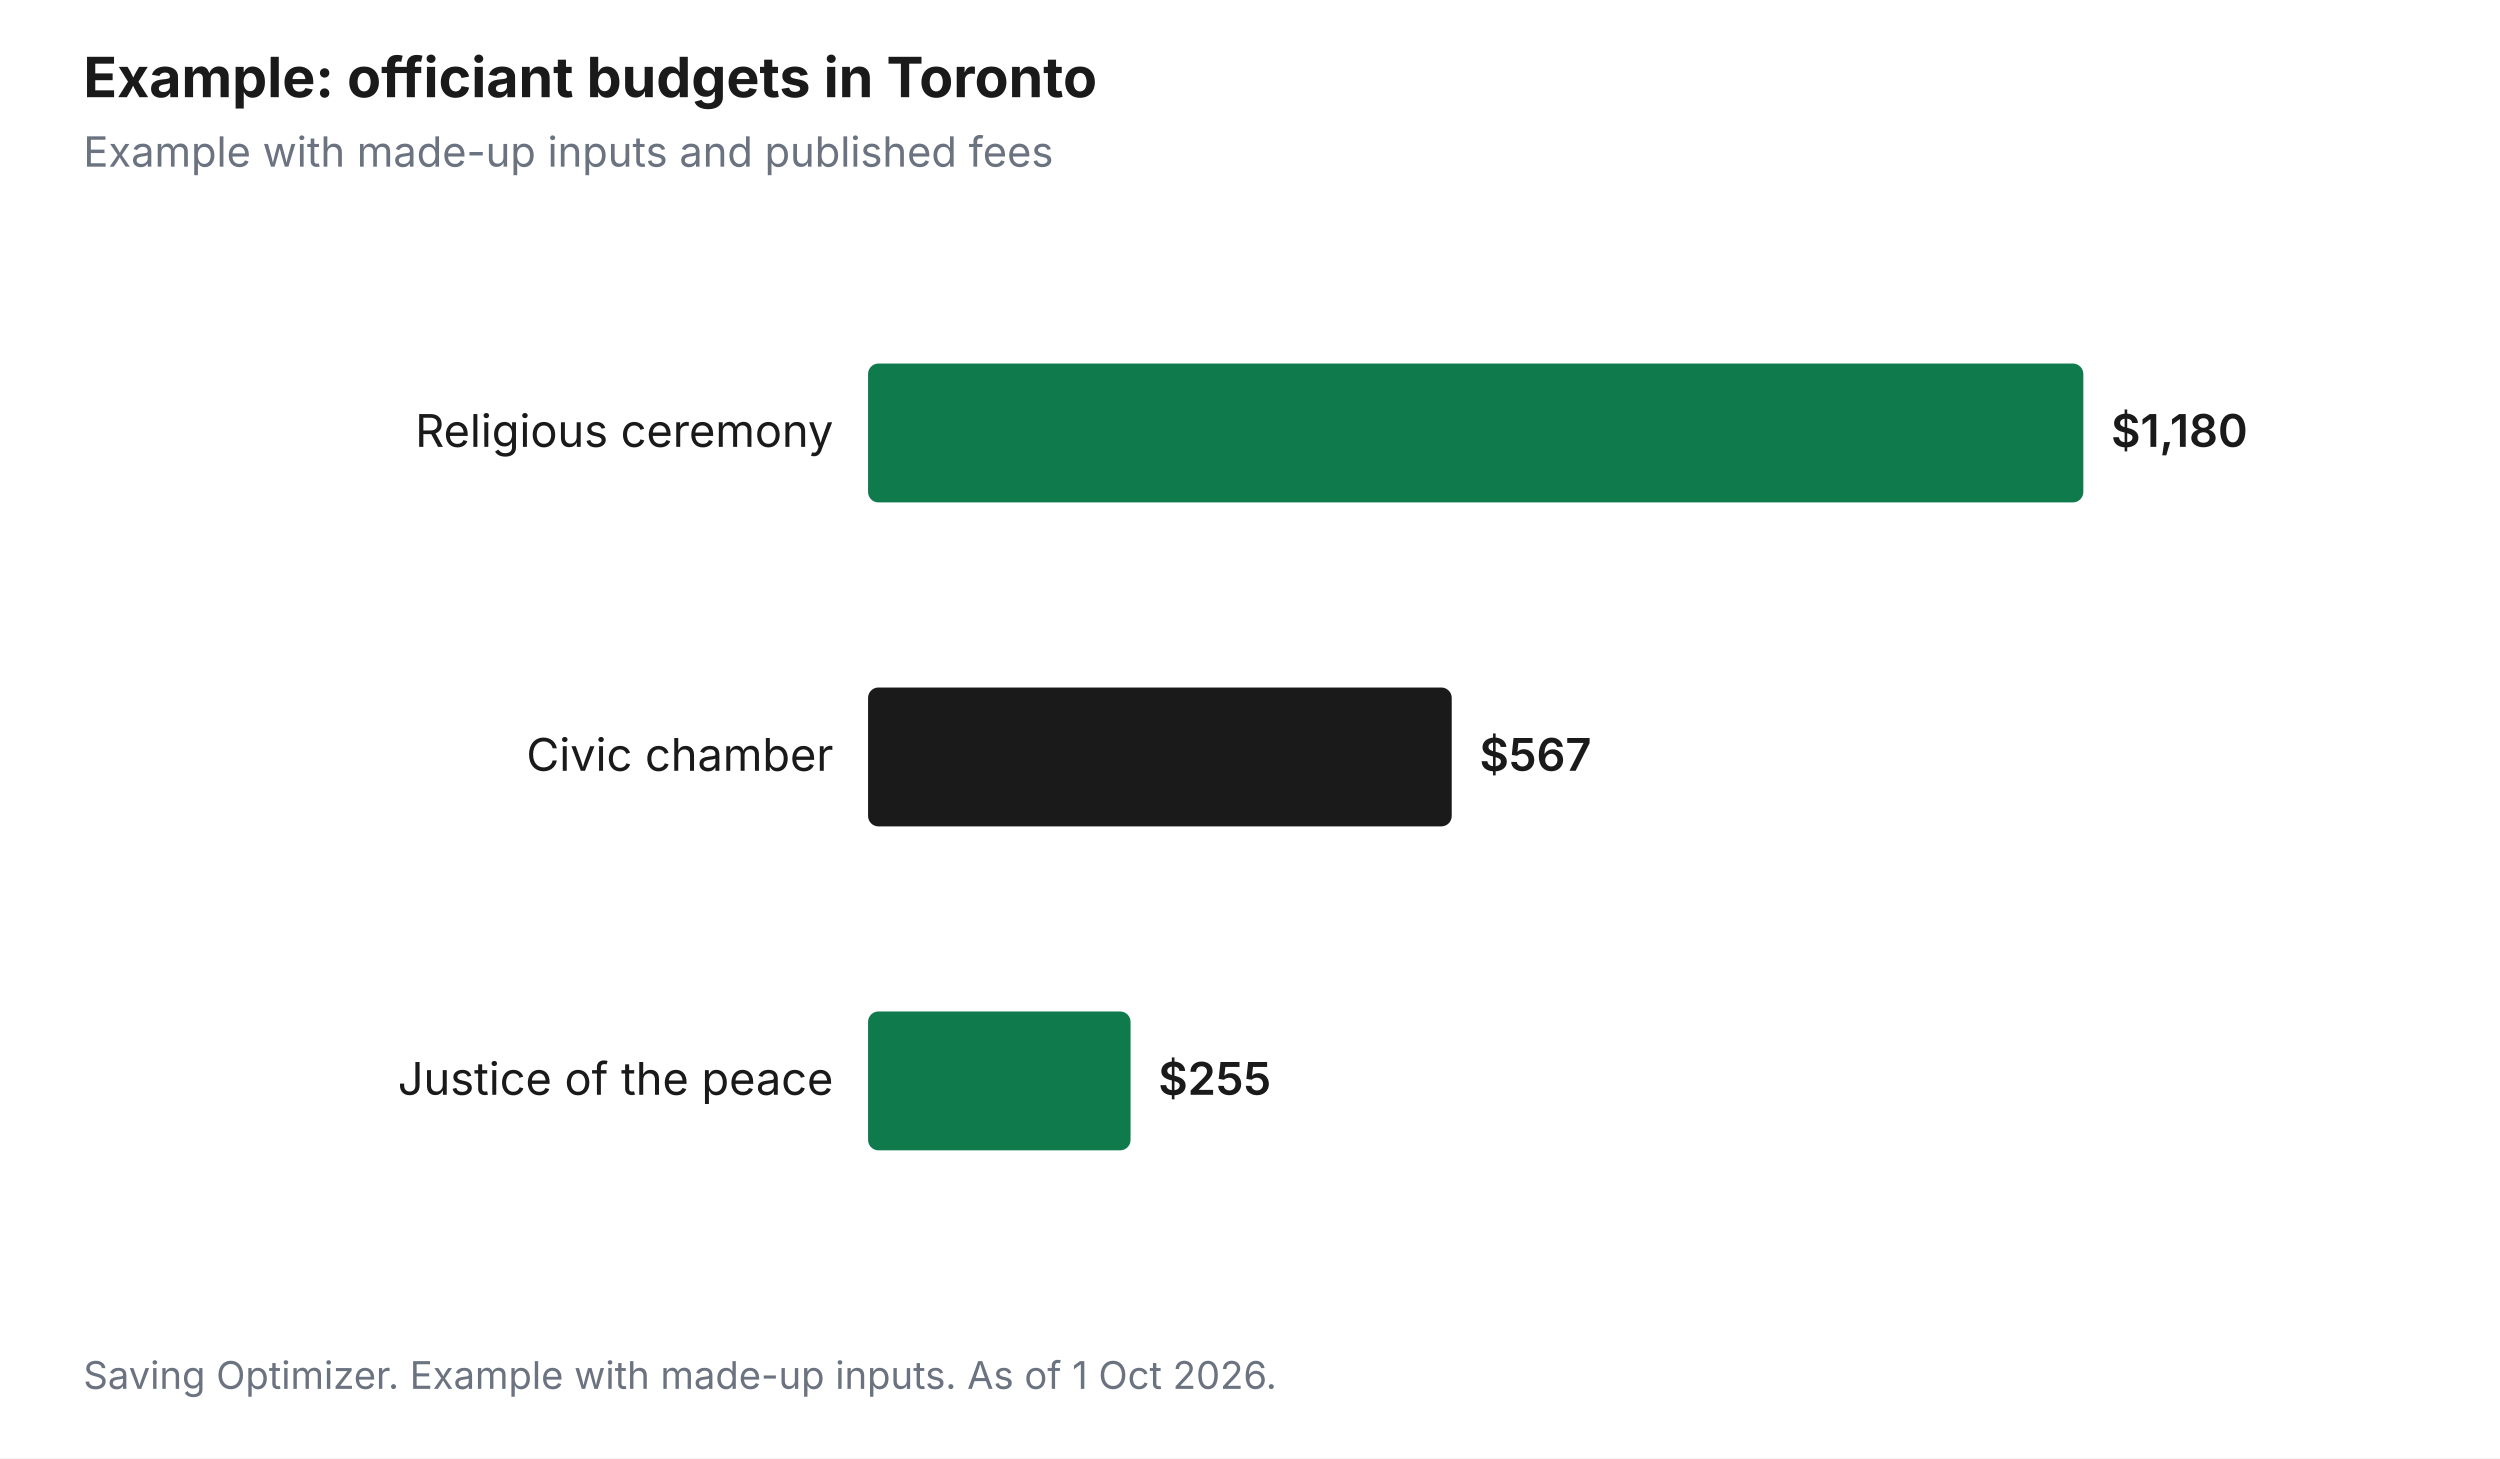
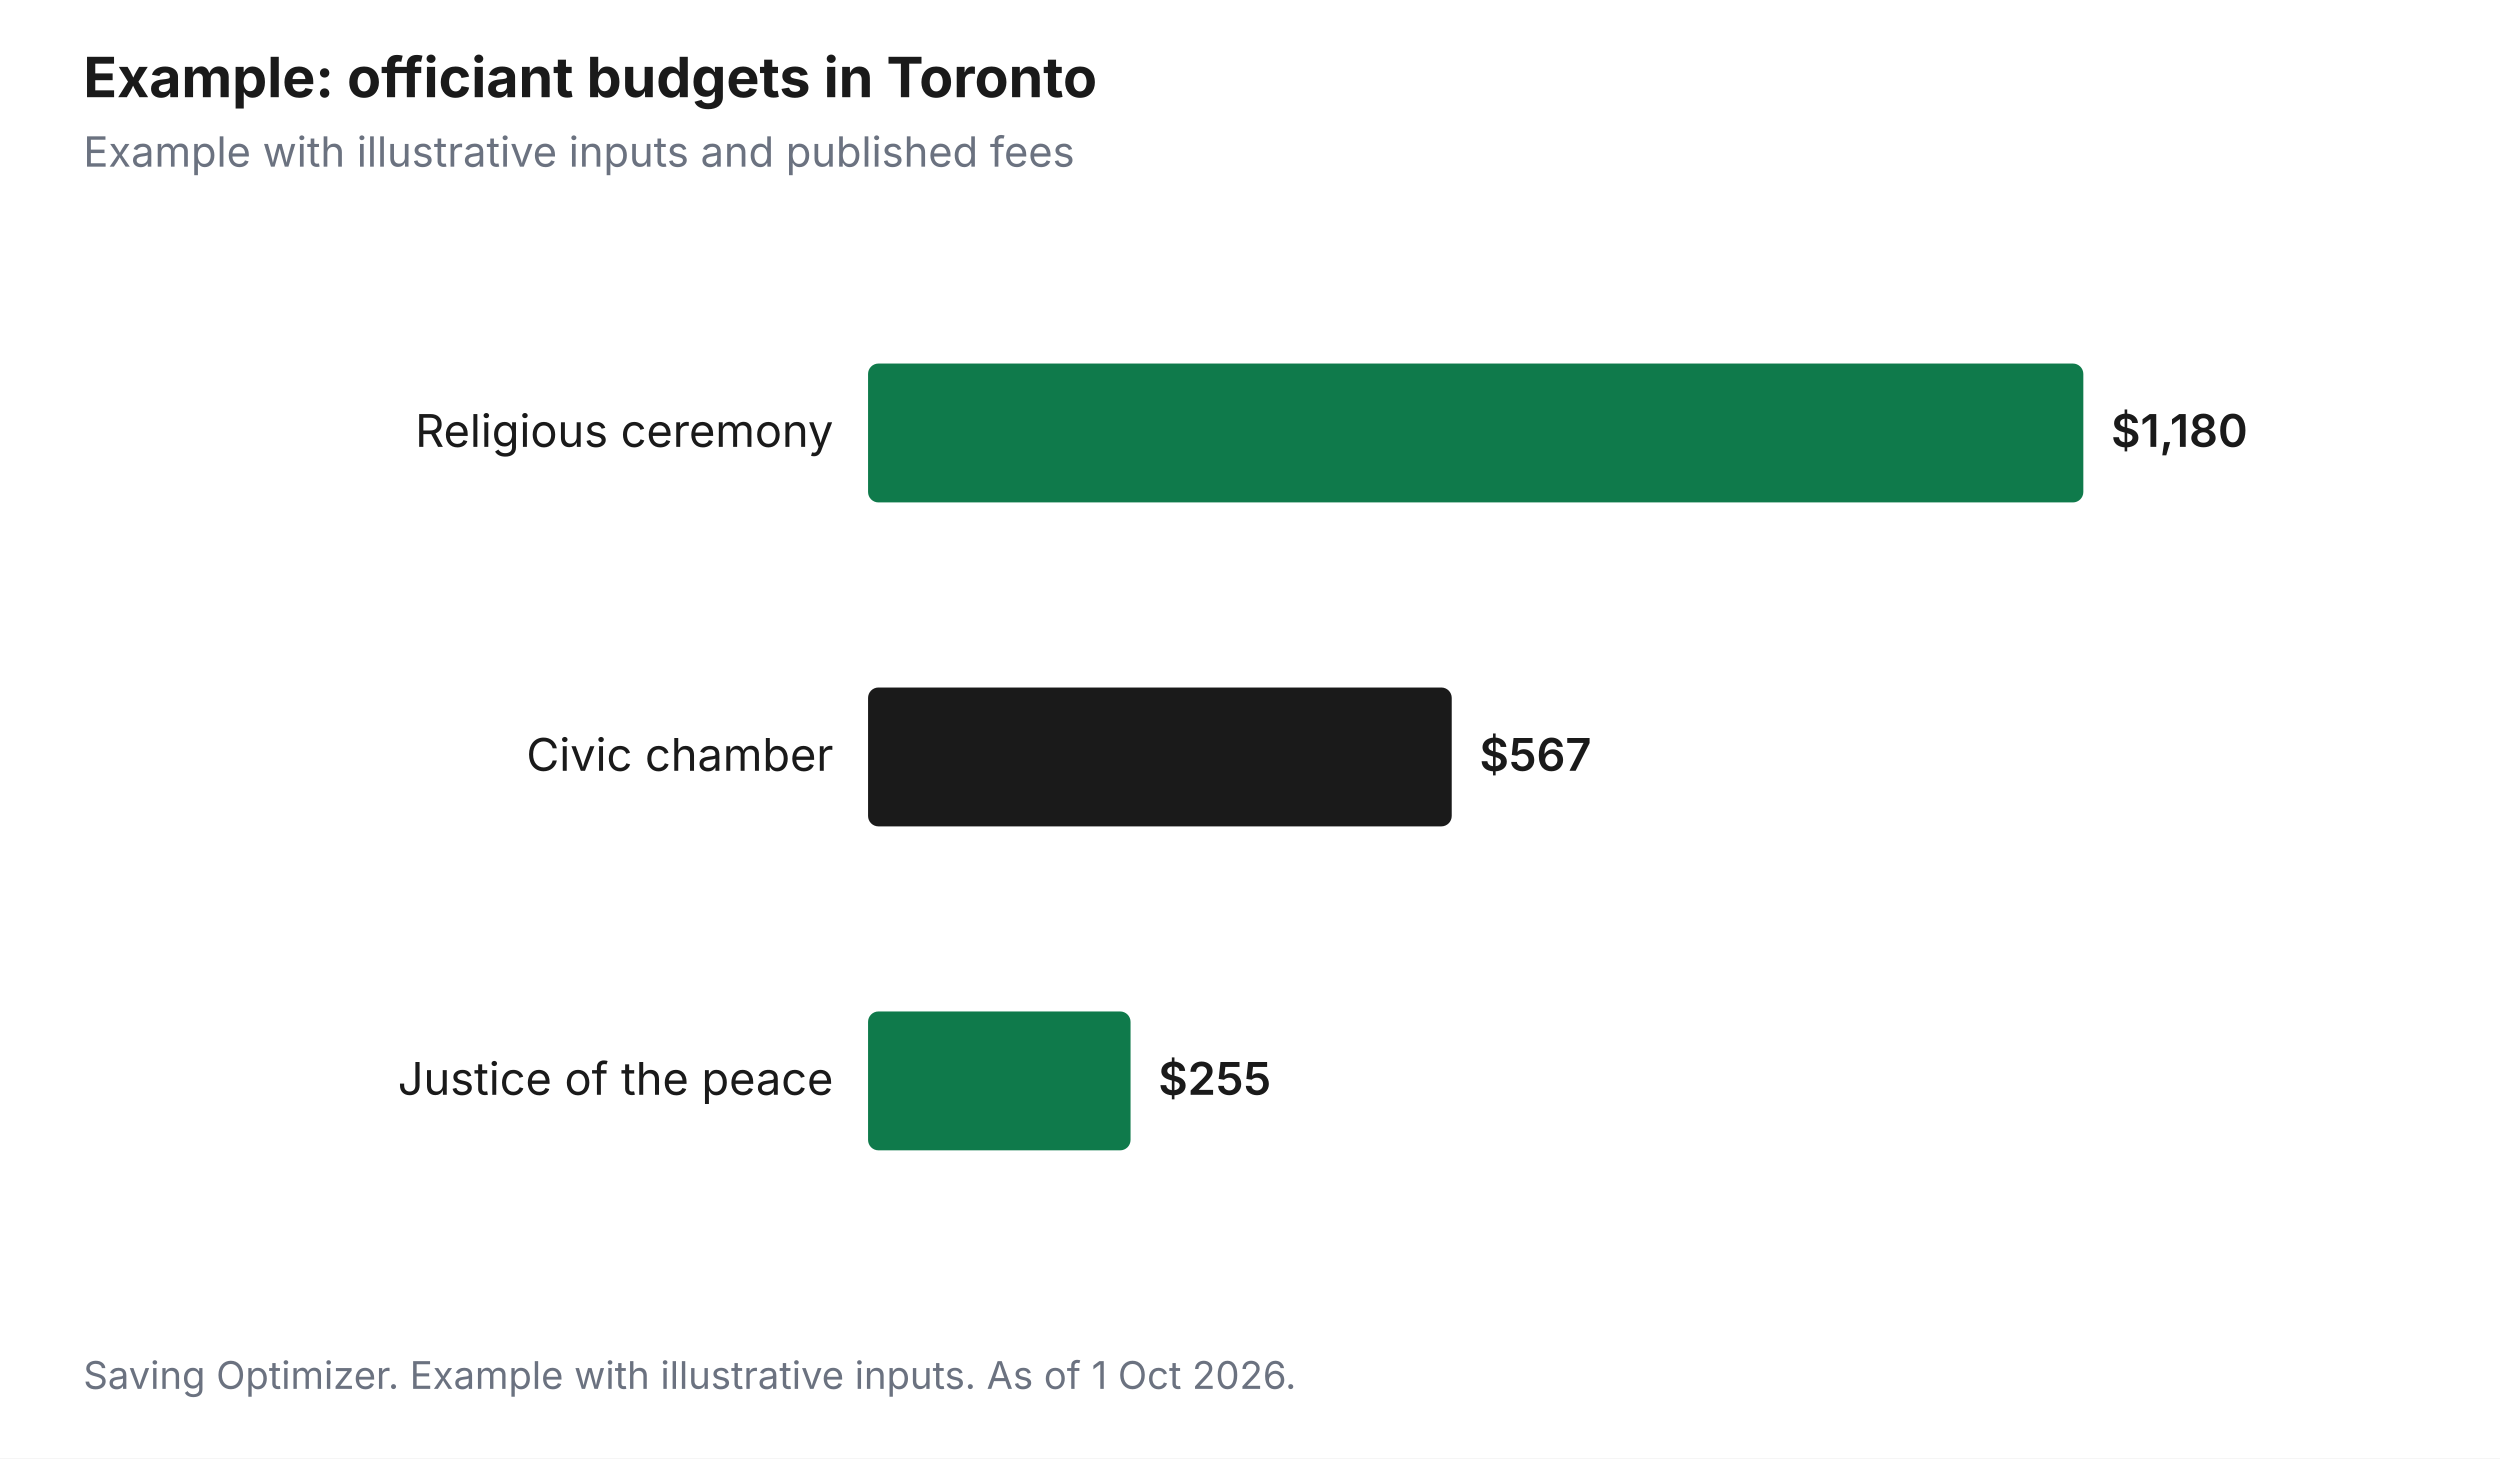
<svg xmlns="http://www.w3.org/2000/svg" viewBox="0 0 720 420" width="720" height="420" role="img" aria-labelledby="t d">
  <rect width="720" height="420" fill="#FFFFFF" />
  <text x="24" y="28" font-family="Inter, Arial, sans-serif" font-size="16" font-weight="700" fill="#1A1A1A">Example: officiant budgets in Toronto</text>
-   <text x="24" y="48" font-family="Inter, Arial, sans-serif" font-size="12" fill="#6B7280">Example with made-up inputs and published fees</text>
+   <text x="24" y="48" font-family="Inter, Arial, sans-serif" font-size="12" fill="#6B7280">Example with illustrative inputs and published fees</text>
  <text x="240" y="128.7" text-anchor="end" font-family="Inter, Arial, sans-serif" font-size="13" fill="#1A1A1A">Religious ceremony</text>
  <rect x="250" y="104.7" width="350.0" height="40.0" rx="3" fill="#0F7A4B" />
  <text x="608.0" y="128.7" font-family="Inter, Arial, sans-serif" font-size="13" font-weight="600" fill="#1A1A1A">$1,180</text>
  <text x="240" y="222.0" text-anchor="end" font-family="Inter, Arial, sans-serif" font-size="13" fill="#1A1A1A">Civic chamber</text>
  <rect x="250" y="198.0" width="168.1" height="40.0" rx="3" fill="#1A1A1A" />
  <text x="426.1" y="222.0" font-family="Inter, Arial, sans-serif" font-size="13" font-weight="600" fill="#1A1A1A">$567</text>
  <text x="240" y="315.3" text-anchor="end" font-family="Inter, Arial, sans-serif" font-size="13" fill="#1A1A1A">Justice of the peace</text>
  <rect x="250" y="291.3" width="75.6" height="40.0" rx="3" fill="#0F7A4B" />
  <text x="333.6" y="315.3" font-family="Inter, Arial, sans-serif" font-size="13" font-weight="600" fill="#1A1A1A">$255</text>
-   <text x="24" y="400" font-family="Inter, Arial, sans-serif" font-size="11" fill="#6B7280">Saving Optimizer. Example with made-up inputs. As of 1 Oct 2026.</text>
+   <text x="24" y="400" font-family="Inter, Arial, sans-serif" font-size="11" fill="#6B7280">Saving Optimizer. Example with illustrative inputs. As of 1 Oct 2026.</text>
</svg>
